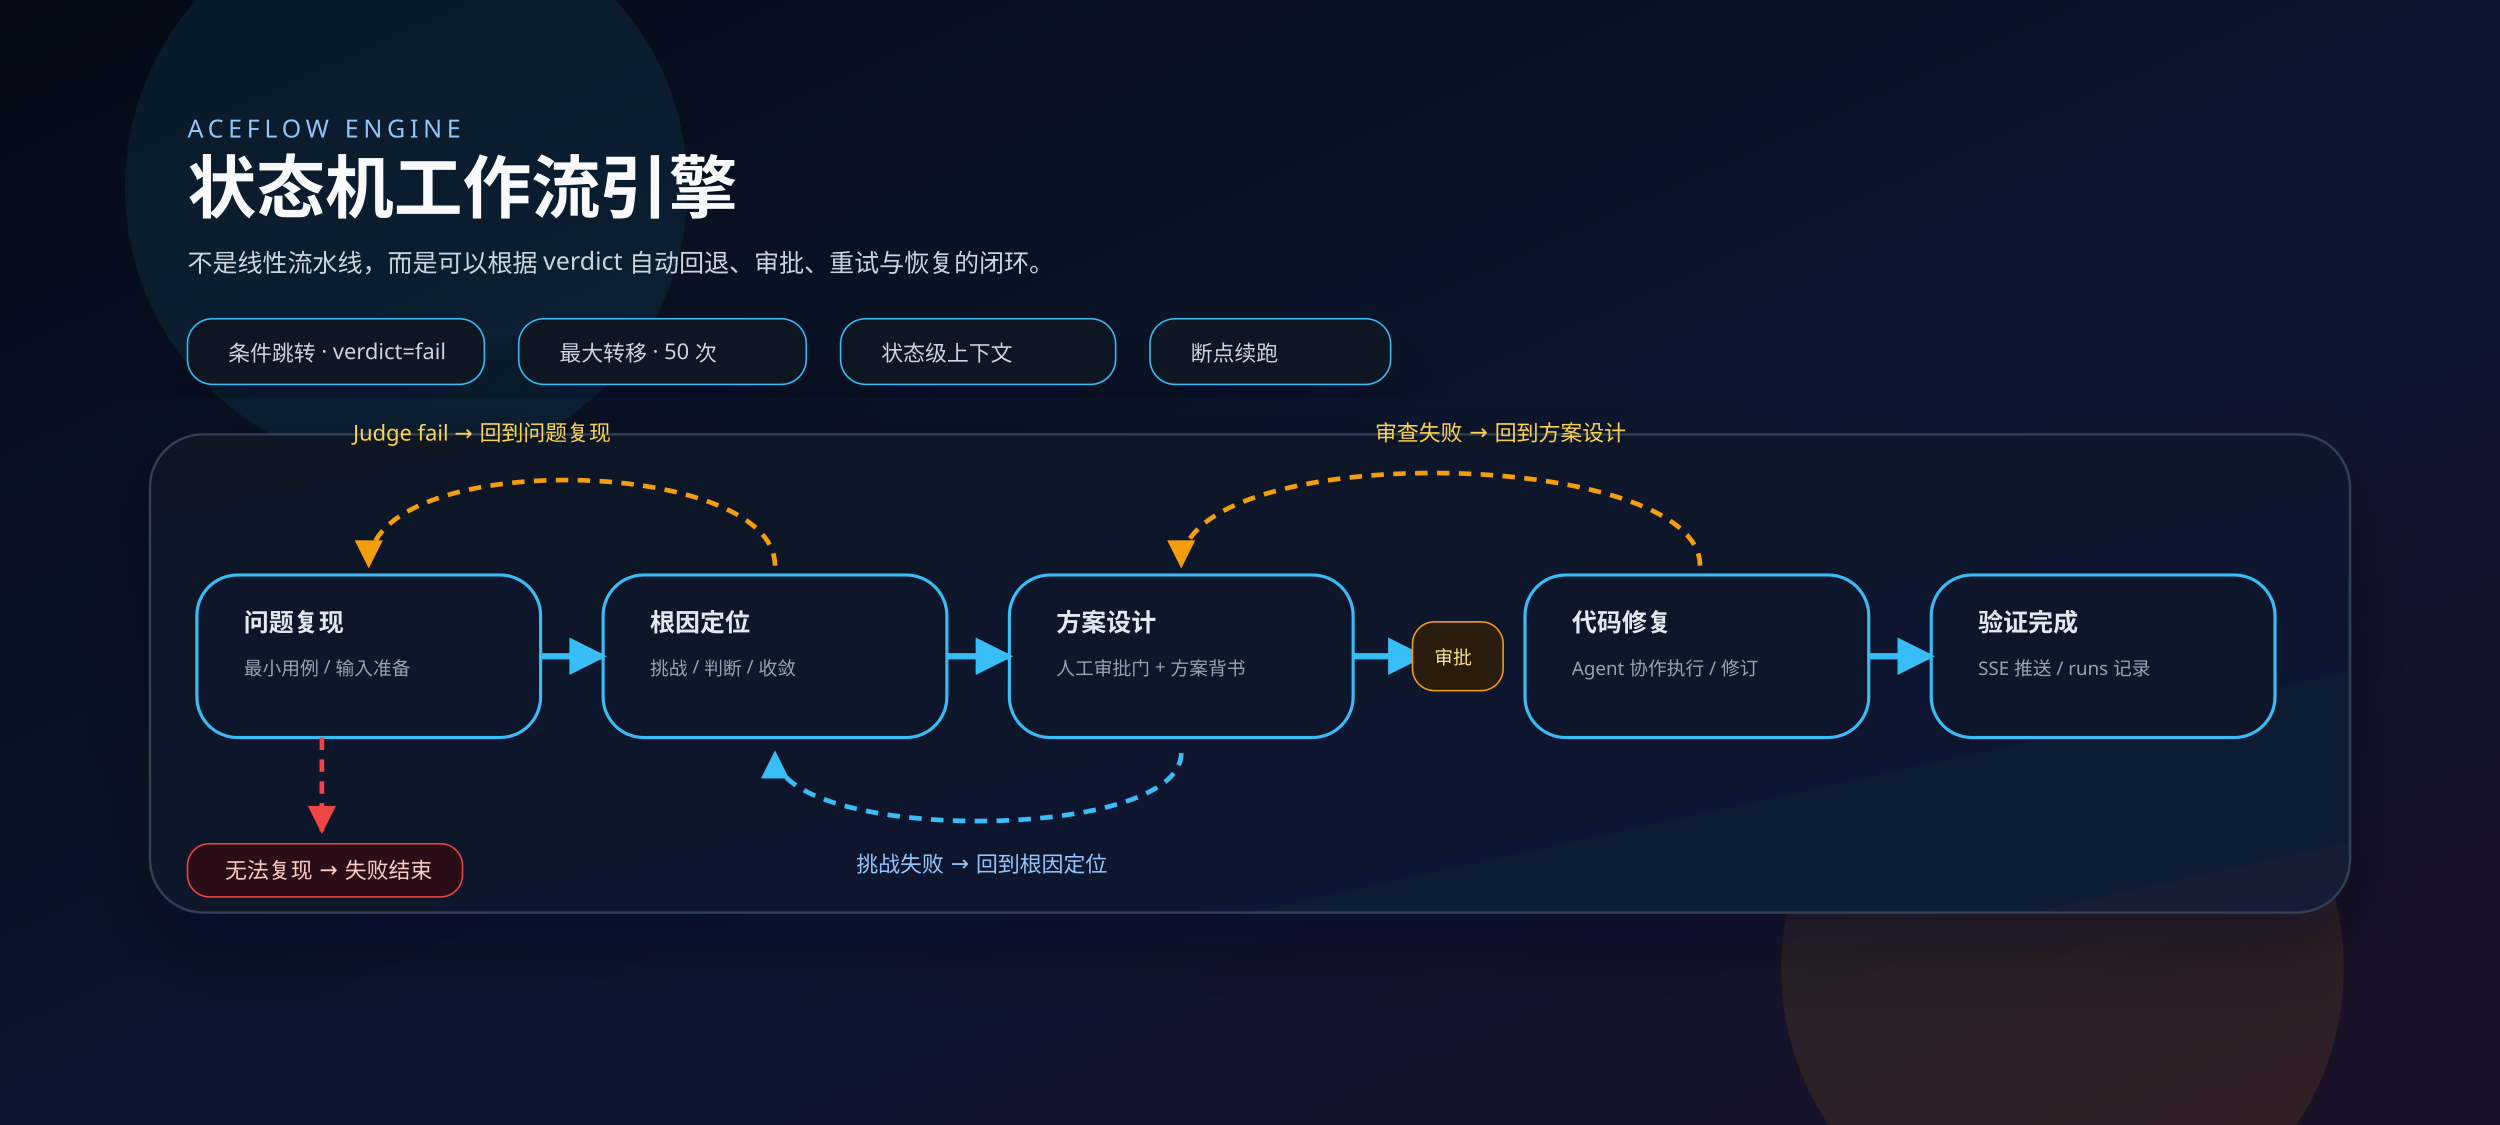
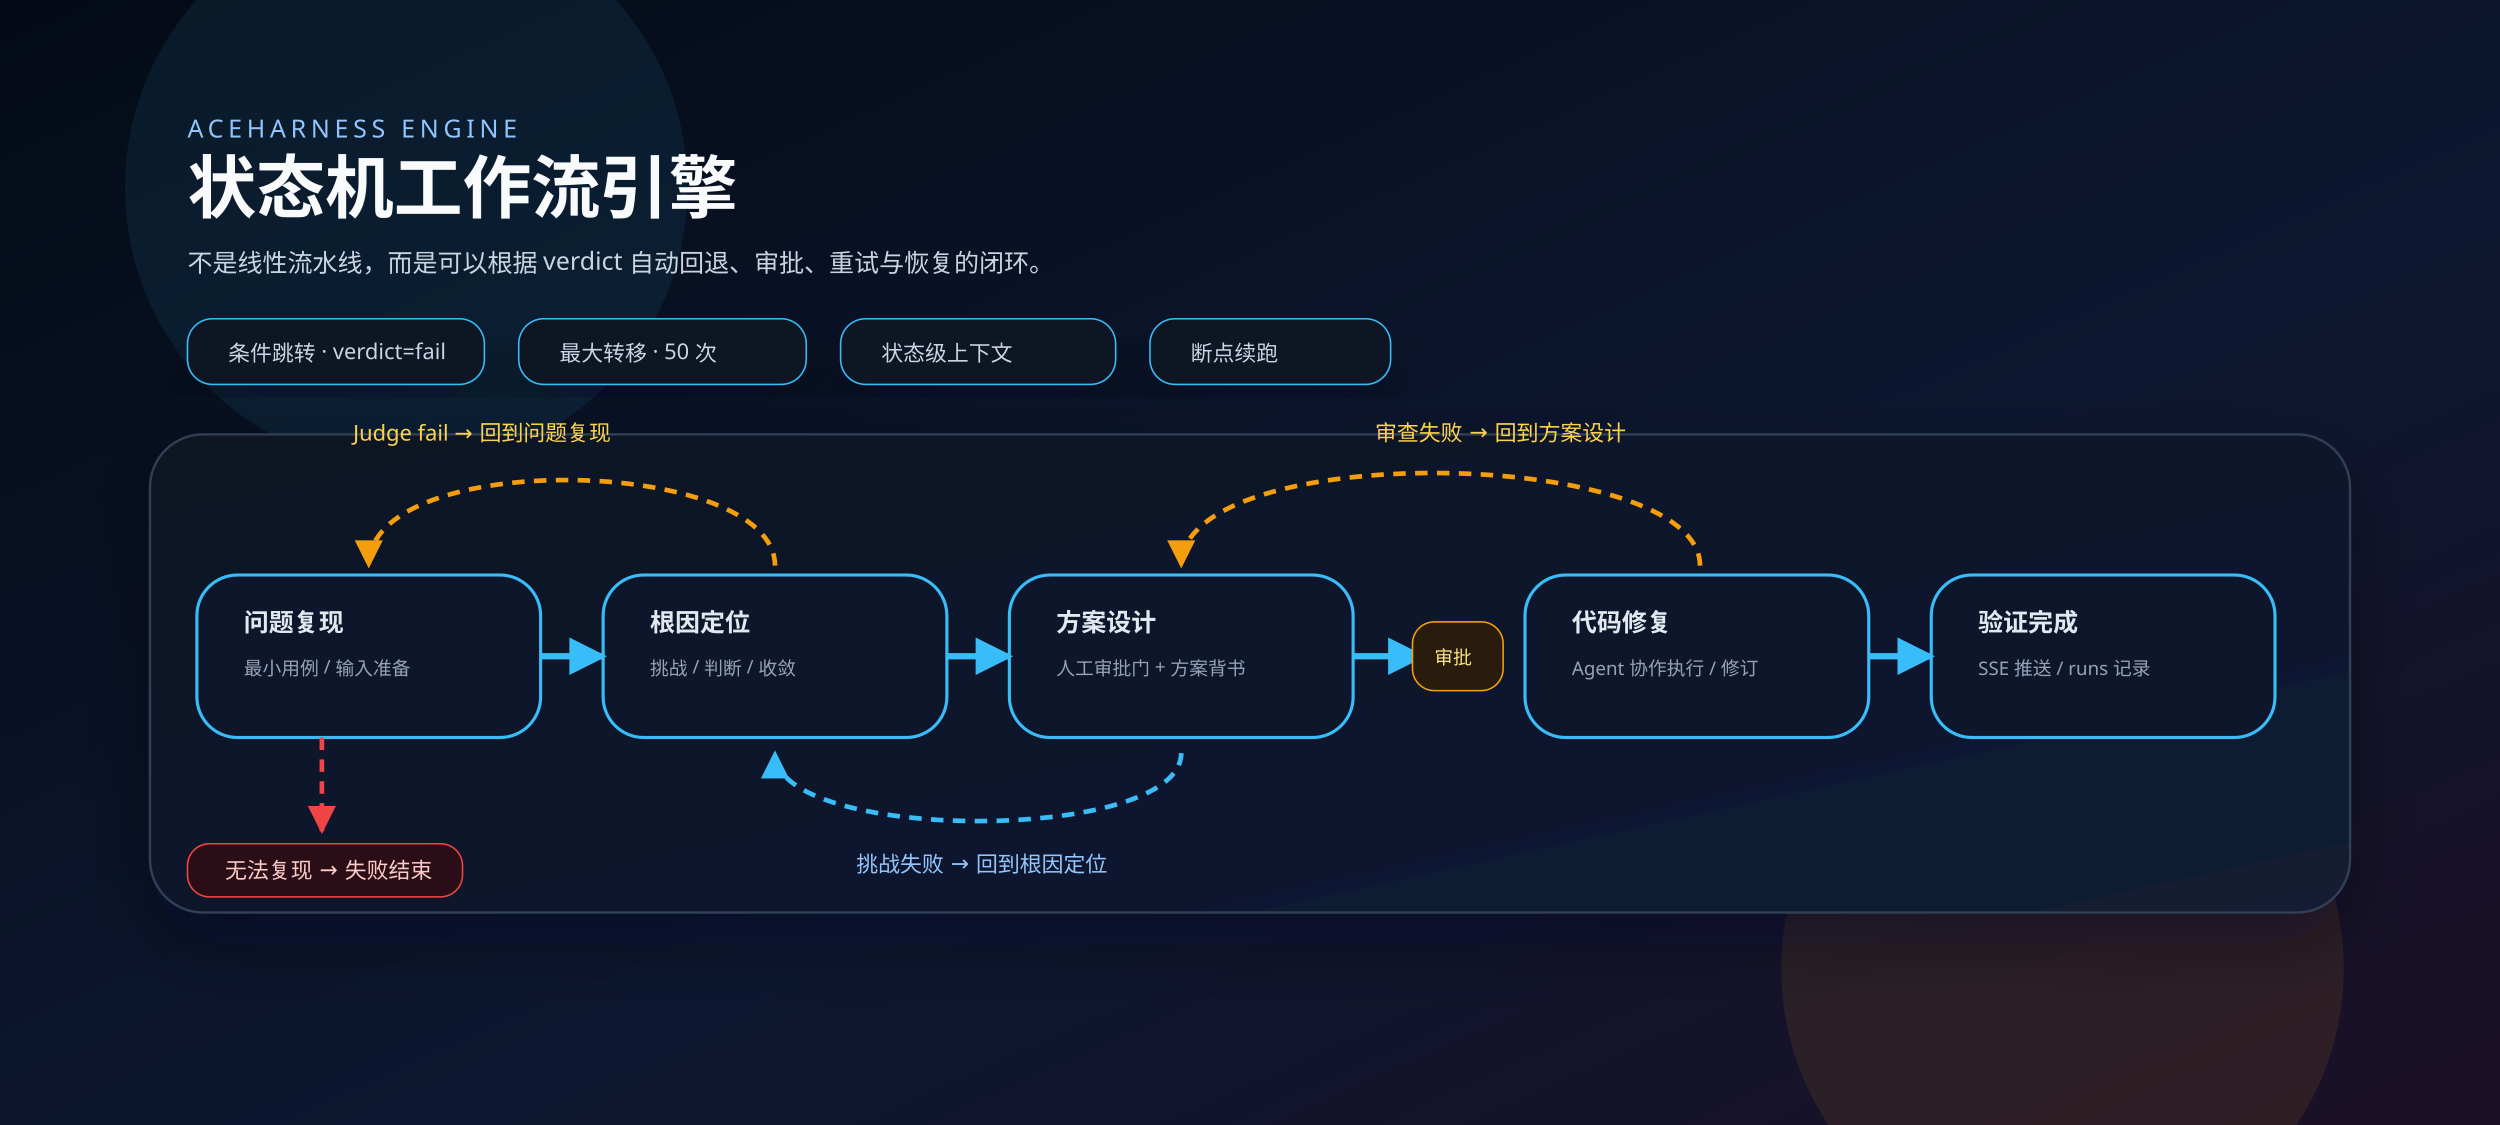
<svg xmlns="http://www.w3.org/2000/svg" viewBox="0 0 1600 720" role="img" aria-labelledby="title desc">
  <defs>
    <linearGradient id="bg" x1="0" y1="0" x2="1" y2="1">
      <stop offset="0%" stop-color="#040b16" />
      <stop offset="58%" stop-color="#0d1731" />
      <stop offset="100%" stop-color="#1b1026" />
    </linearGradient>
    <linearGradient id="panel" x1="0" y1="0" x2="1" y2="1">
      <stop offset="0%" stop-color="#0b1223" />
      <stop offset="100%" stop-color="#121c34" />
    </linearGradient>
    <filter id="shadow" x="-20%" y="-20%" width="140%" height="140%">
      <feDropShadow dx="0" dy="20" stdDeviation="24" flood-color="#020617" flood-opacity="0.38" />
    </filter>
    <marker id="arrow" viewBox="0 0 10 10" refX="9" refY="5" markerWidth="6" markerHeight="6" orient="auto">
      <path d="M0,0 L10,5 L0,10 z" fill="#38bdf8" />
    </marker>
    <marker id="warn" viewBox="0 0 10 10" refX="9" refY="5" markerWidth="6" markerHeight="6" orient="auto">
      <path d="M0,0 L10,5 L0,10 z" fill="#f59e0b" />
    </marker>
    <marker id="fail" viewBox="0 0 10 10" refX="9" refY="5" markerWidth="6" markerHeight="6" orient="auto">
      <path d="M0,0 L10,5 L0,10 z" fill="#ef4444" />
    </marker>
  </defs>
  <rect width="1600" height="720" fill="url(#bg)" />
  <circle cx="260" cy="120" r="180" fill="#38bdf8" fill-opacity="0.08" />
  <circle cx="1320" cy="620" r="180" fill="#f59e0b" fill-opacity="0.10" />
-   <text x="120" y="88" fill="#93c5fd" font-size="16" font-family="Segoe UI, PingFang SC, Microsoft YaHei, sans-serif" letter-spacing="3">ACEFLOW ENGINE</text>
+   <text x="120" y="88" fill="#93c5fd" font-size="16" font-family="Segoe UI, PingFang SC, Microsoft YaHei, sans-serif" letter-spacing="3">ACEHARNESS ENGINE</text>
  <text x="120" y="136" fill="#f8fafc" font-size="44" font-weight="700" font-family="Segoe UI, PingFang SC, Microsoft YaHei, sans-serif">状态机工作流引擎</text>
  <text x="120" y="174" fill="#cbd5e1" font-size="16" font-family="Segoe UI, PingFang SC, Microsoft YaHei, sans-serif">不是线性流水线，而是可以根据 verdict 自动回退、审批、重试与恢复的闭环。</text>
  <g filter="url(#shadow)">
    <rect x="120" y="204" width="190" height="42" rx="16" fill="#0b1223" stroke="#38bdf8" />
    <text x="146" y="231" fill="#cbd5e1" font-size="14" font-family="Segoe UI, PingFang SC, Microsoft YaHei, sans-serif">条件跳转 · verdict=fail</text>
    <rect x="332" y="204" width="184" height="42" rx="16" fill="#0b1223" stroke="#38bdf8" />
    <text x="358" y="231" fill="#cbd5e1" font-size="14" font-family="Segoe UI, PingFang SC, Microsoft YaHei, sans-serif">最大转移 · 50 次</text>
    <rect x="538" y="204" width="176" height="42" rx="16" fill="#0b1223" stroke="#38bdf8" />
    <text x="564" y="231" fill="#cbd5e1" font-size="14" font-family="Segoe UI, PingFang SC, Microsoft YaHei, sans-serif">状态级上下文</text>
    <rect x="736" y="204" width="154" height="42" rx="16" fill="#0b1223" stroke="#38bdf8" />
    <text x="762" y="231" fill="#cbd5e1" font-size="14" font-family="Segoe UI, PingFang SC, Microsoft YaHei, sans-serif">断点续跑</text>
  </g>
  <g filter="url(#shadow)">
    <rect x="96" y="278" width="1408" height="306" rx="34" fill="url(#panel)" stroke="#334155" stroke-width="1.5" />
    <rect x="126" y="368" width="220" height="104" rx="26" fill="#0f172a" stroke="#38bdf8" stroke-width="2" />
    <text x="156" y="404" fill="#e2e8f0" font-size="16" font-weight="700" font-family="Segoe UI, PingFang SC, Microsoft YaHei, sans-serif">问题复现</text>
    <text x="156" y="432" fill="#94a3b8" font-size="12" font-family="Segoe UI, PingFang SC, Microsoft YaHei, sans-serif">最小用例 / 输入准备</text>
    <rect x="386" y="368" width="220" height="104" rx="26" fill="#0f172a" stroke="#38bdf8" stroke-width="2" />
    <text x="416" y="404" fill="#e2e8f0" font-size="16" font-weight="700" font-family="Segoe UI, PingFang SC, Microsoft YaHei, sans-serif">根因定位</text>
    <text x="416" y="432" fill="#94a3b8" font-size="12" font-family="Segoe UI, PingFang SC, Microsoft YaHei, sans-serif">挑战 / 判断 / 收敛</text>
    <rect x="646" y="368" width="220" height="104" rx="26" fill="#0f172a" stroke="#38bdf8" stroke-width="2" />
    <text x="676" y="404" fill="#e2e8f0" font-size="16" font-weight="700" font-family="Segoe UI, PingFang SC, Microsoft YaHei, sans-serif">方案设计</text>
    <text x="676" y="432" fill="#94a3b8" font-size="12" font-family="Segoe UI, PingFang SC, Microsoft YaHei, sans-serif">人工审批门 + 方案背书</text>
    <rect x="976" y="368" width="220" height="104" rx="26" fill="#0f172a" stroke="#38bdf8" stroke-width="2" />
    <text x="1006" y="404" fill="#e2e8f0" font-size="16" font-weight="700" font-family="Segoe UI, PingFang SC, Microsoft YaHei, sans-serif">代码修复</text>
    <text x="1006" y="432" fill="#94a3b8" font-size="12" font-family="Segoe UI, PingFang SC, Microsoft YaHei, sans-serif">Agent 协作执行 / 修订</text>
    <rect x="1236" y="368" width="220" height="104" rx="26" fill="#0f172a" stroke="#38bdf8" stroke-width="2" />
    <text x="1266" y="404" fill="#e2e8f0" font-size="16" font-weight="700" font-family="Segoe UI, PingFang SC, Microsoft YaHei, sans-serif">验证完成</text>
    <text x="1266" y="432" fill="#94a3b8" font-size="12" font-family="Segoe UI, PingFang SC, Microsoft YaHei, sans-serif">SSE 推送 / runs 记录</text>
    <path d="M346 420H386" stroke="#38bdf8" stroke-width="4" marker-end="url(#arrow)" />
    <path d="M606 420H646" stroke="#38bdf8" stroke-width="4" marker-end="url(#arrow)" />
    <path d="M866 420H910" stroke="#38bdf8" stroke-width="4" marker-end="url(#arrow)" />
    <path d="M1196 420H1236" stroke="#38bdf8" stroke-width="4" marker-end="url(#arrow)" />
    <rect x="904" y="398" width="58" height="44" rx="14" fill="#2b1b08" stroke="#f59e0b" />
    <text x="918" y="425" fill="#fde68a" font-size="12" font-family="Segoe UI, PingFang SC, Microsoft YaHei, sans-serif">审批</text>
    <path d="M1088 362C1088 286 756 280 756 362" fill="none" stroke="#f59e0b" stroke-width="3" stroke-dasharray="8 6" marker-end="url(#warn)" />
    <text x="880" y="282" fill="#fcd34d" font-size="14" font-family="Segoe UI, PingFang SC, Microsoft YaHei, sans-serif">审查失败 → 回到方案设计</text>
    <path d="M756 482C756 540 496 540 496 482" fill="none" stroke="#38bdf8" stroke-width="3" stroke-dasharray="8 6" marker-end="url(#arrow)" />
    <text x="548" y="558" fill="#93c5fd" font-size="14" font-family="Segoe UI, PingFang SC, Microsoft YaHei, sans-serif">挑战失败 → 回到根因定位</text>
    <path d="M496 362C496 292 236 286 236 362" fill="none" stroke="#f59e0b" stroke-width="3" stroke-dasharray="8 6" marker-end="url(#warn)" />
    <text x="226" y="282" fill="#fcd34d" font-size="14" font-family="Segoe UI, PingFang SC, Microsoft YaHei, sans-serif">Judge fail → 回到问题复现</text>
    <path d="M206 472V532" fill="none" stroke="#ef4444" stroke-width="3" stroke-dasharray="8 6" marker-end="url(#fail)" />
    <rect x="120" y="540" width="176" height="34" rx="14" fill="#2a1013" stroke="#ef4444" />
    <text x="144" y="562" fill="#fecaca" font-size="14" font-family="Segoe UI, PingFang SC, Microsoft YaHei, sans-serif">无法复现 → 失败结束</text>
  </g>
</svg>
